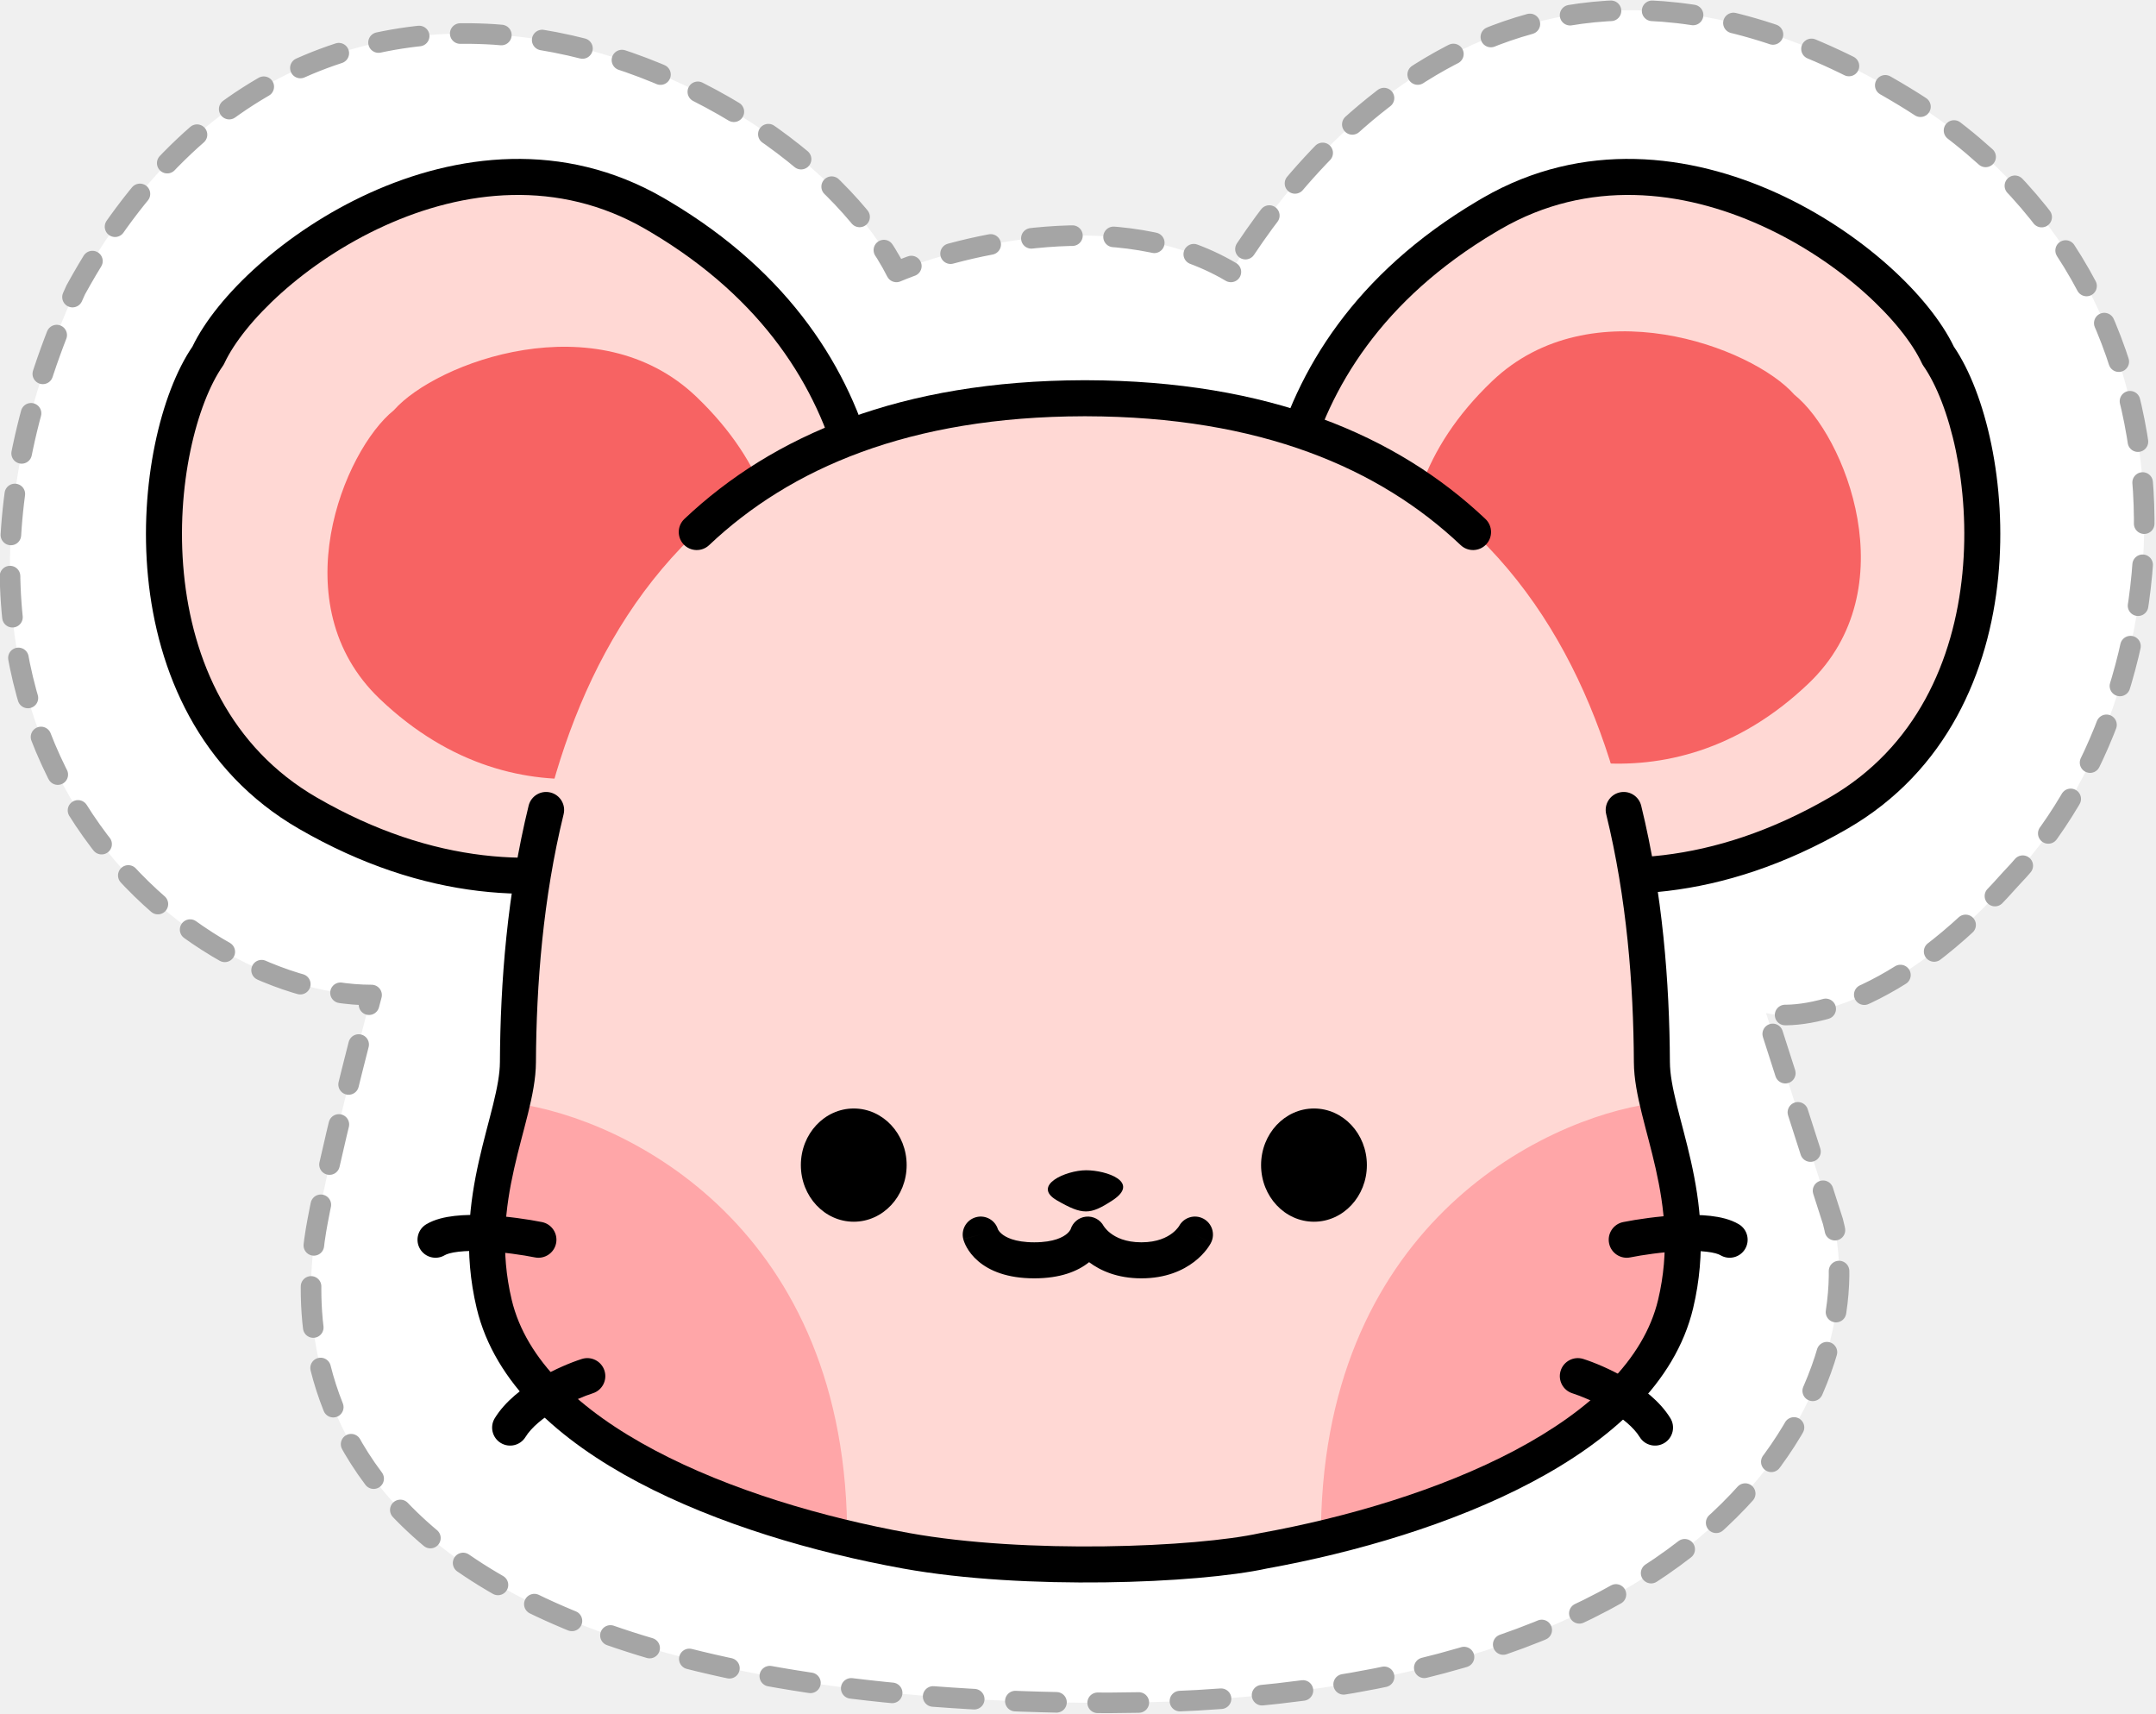
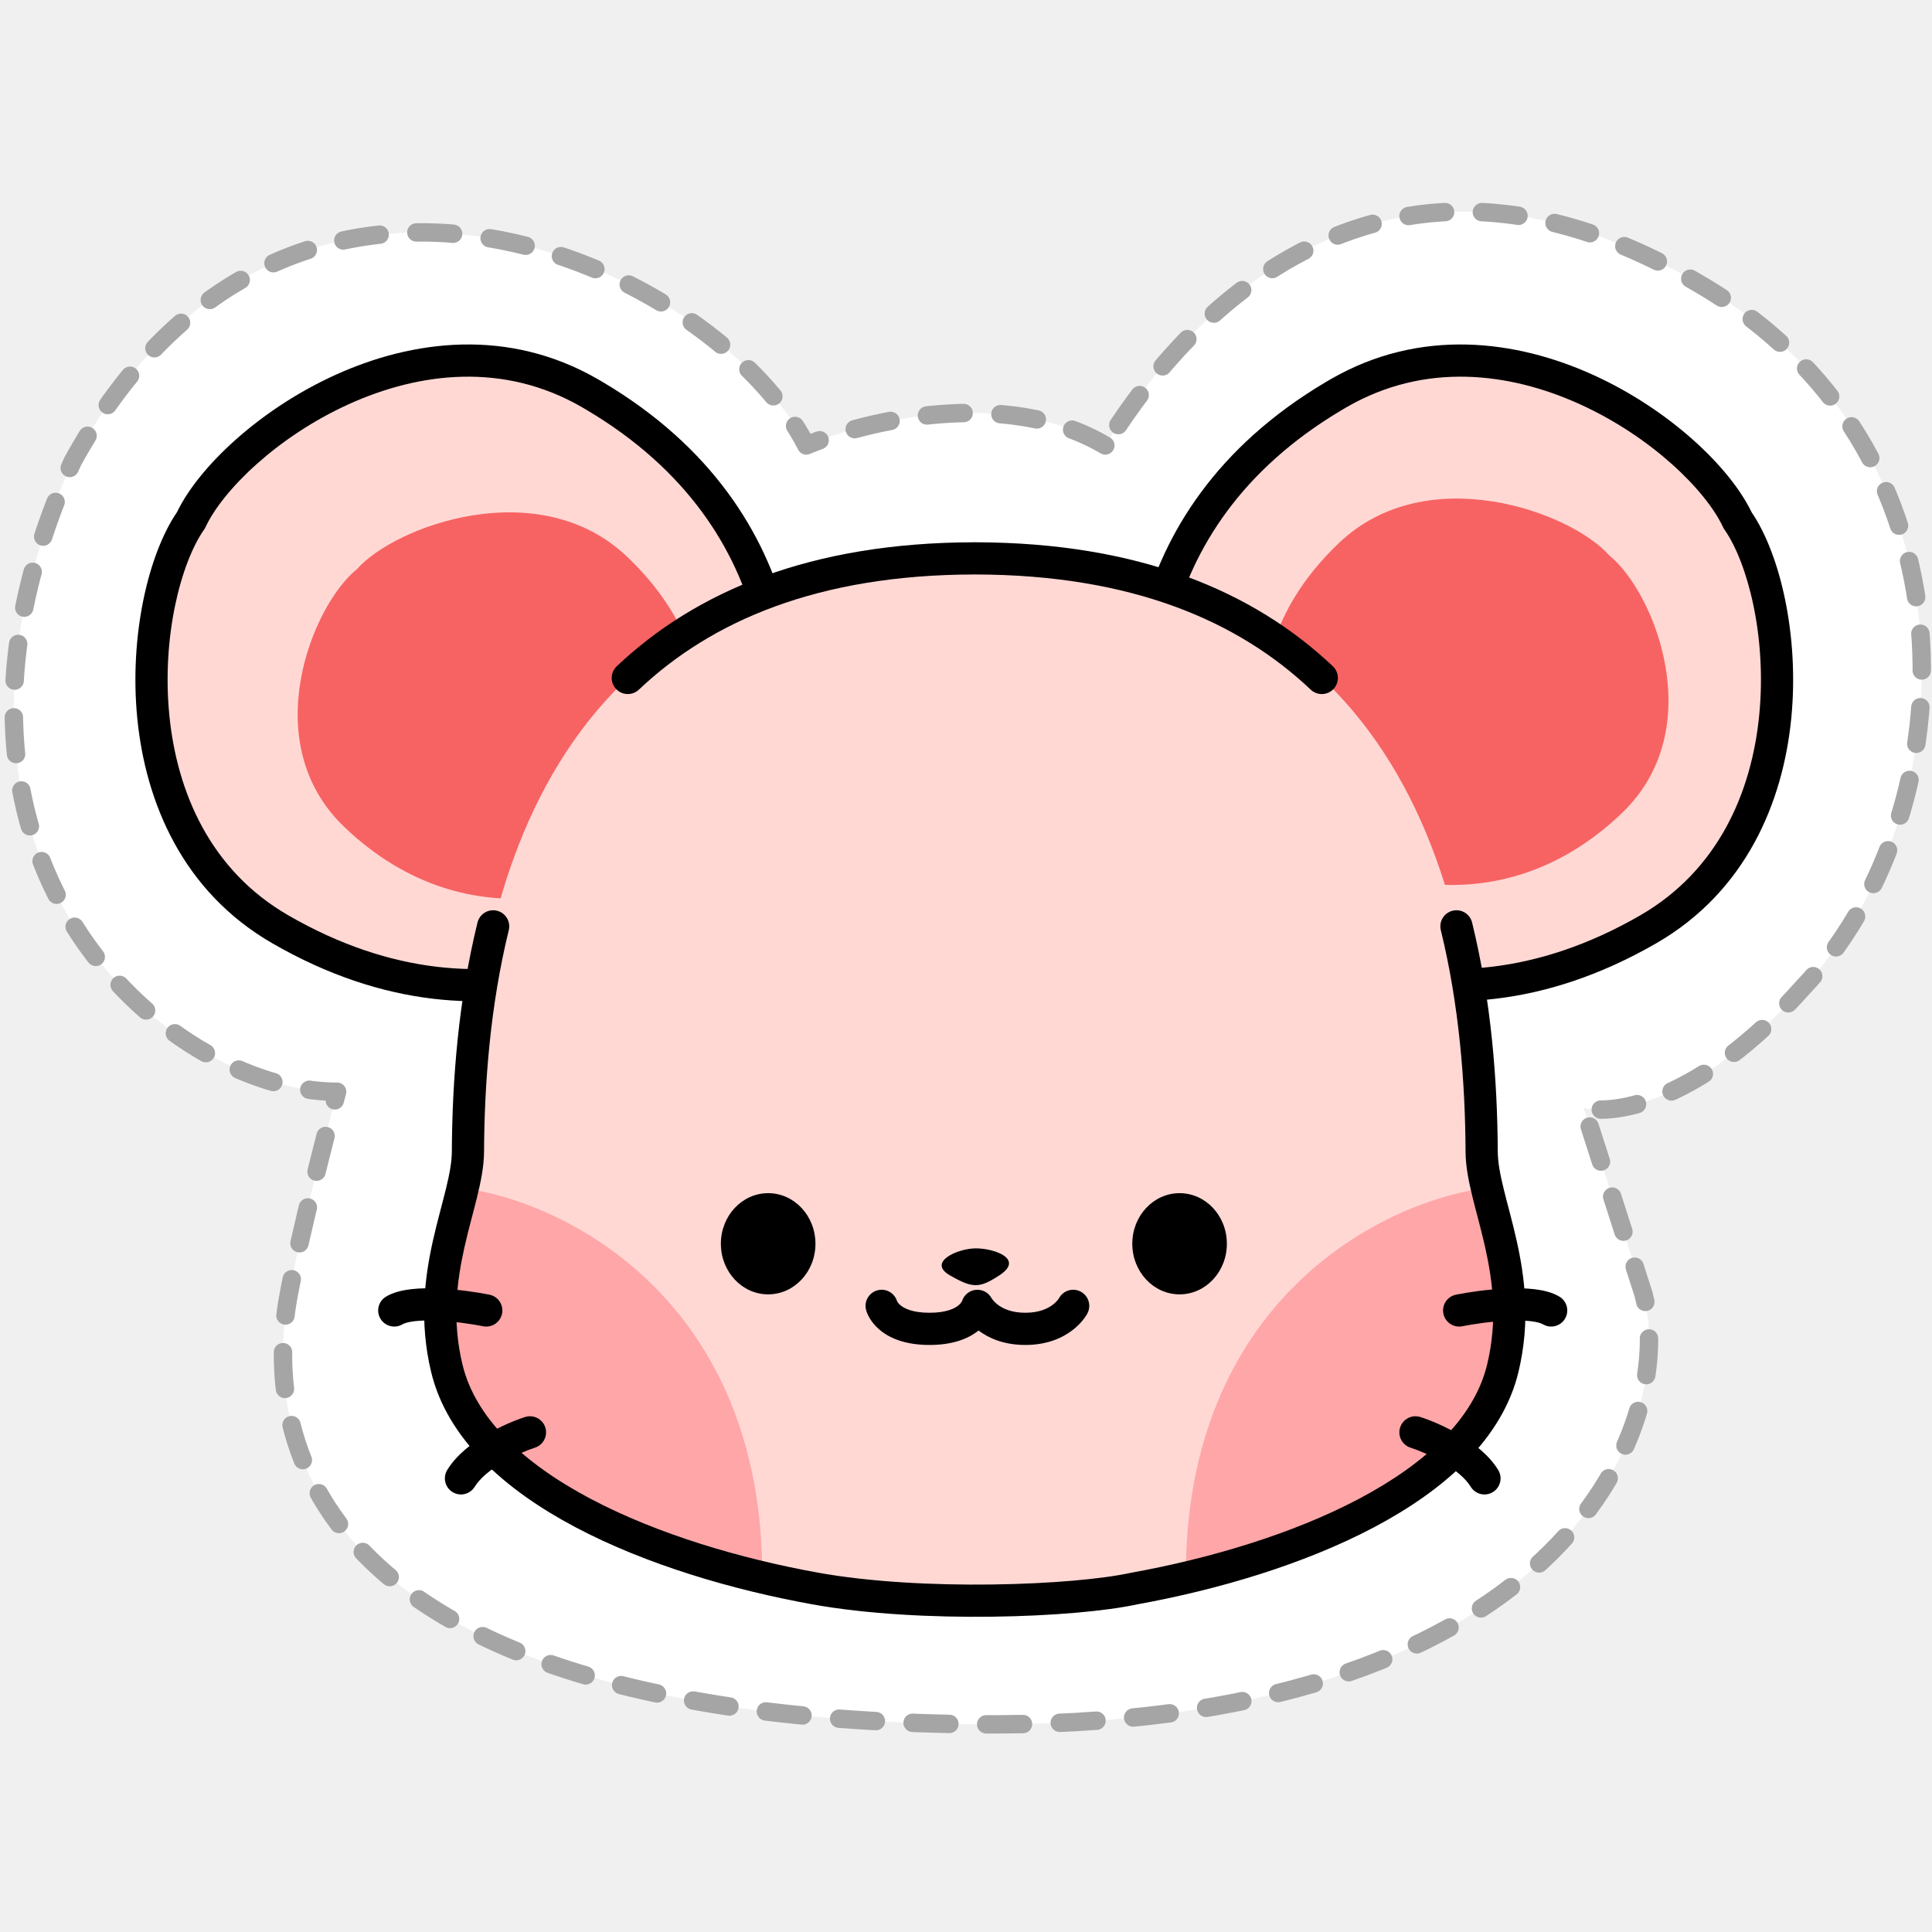
- <svg xmlns="http://www.w3.org/2000/svg" width="419" height="333" viewBox="0 0 419 333" fill="none">
-   <path d="M239.213 52.83C217.613 40.03 186.88 47.497 174.213 52.83C154.713 14.33 62.213 -30.17 14.713 56.33C-24.368 142.391 35.213 193.33 72.213 193.33C69.713 202.663 64.113 224.53 61.713 237.33C58.713 253.33 48.713 328.83 209.713 330.83C338.513 332.43 363.713 265.83 356.213 237.33L343.213 196.83C349.88 198.497 368.713 195.63 390.713 170.83C425.213 134.83 431.879 56.33 370.213 18.83C296.213 -26.17 252.713 30.83 239.213 52.83Z" fill="white" stroke="#A5A5A5" stroke-width="4" stroke-linecap="round" stroke-linejoin="round" stroke-dasharray="8 8" />
-   <path d="M50.737 55.178C63.524 40.185 112.31 21.48 142.22 50.953C185.293 93.398 163.08 142.307 151.633 154.203L151.641 154.211C151.575 154.276 151.504 154.34 151.435 154.406C151.368 154.474 151.304 154.543 151.237 154.609L151.229 154.601C139.157 165.881 89.523 187.77 46.45 145.325C16.54 115.852 35.522 67.778 50.737 55.178Z" fill="#FFD8D4" />
-   <path d="M365.688 55.325C380.793 68.018 399.637 116.448 369.945 146.14C327.186 188.899 277.914 166.847 265.93 155.484L265.922 155.492C265.856 155.426 265.793 155.356 265.726 155.288C265.657 155.221 265.587 155.157 265.521 155.091L265.529 155.083C254.166 143.1 232.115 93.827 274.874 51.068C304.565 21.377 352.996 40.22 365.688 55.325Z" fill="#FFD8D4" />
-   <path d="M76.549 79.697C84.762 70.367 116.099 58.729 135.312 77.067C162.979 103.477 148.711 133.91 141.358 141.312L141.363 141.317C141.321 141.357 141.275 141.397 141.231 141.438C141.188 141.481 141.146 141.524 141.104 141.564L141.099 141.56C133.345 148.578 101.463 162.198 73.795 135.788C54.583 117.449 66.776 87.536 76.549 79.697Z" fill="#F76363" />
-   <path d="M348.73 76.697C340.517 67.367 309.18 55.729 289.968 74.067C262.3 100.477 276.569 130.91 283.921 138.312L283.916 138.317C283.959 138.357 284.004 138.397 284.048 138.438C284.092 138.481 284.133 138.524 284.176 138.564L284.181 138.56C291.935 145.578 323.817 159.198 351.484 132.788C370.696 114.449 358.504 84.536 348.73 76.697Z" fill="#F76363" />
-   <path d="M355.509 154.975C372.429 145.206 379.728 128.251 381.375 111.4C383.037 94.384 378.848 78.318 373.803 71.101C373.687 70.936 373.586 70.76 373.501 70.578C369.773 62.6 357.954 50.939 342.387 43.871C326.97 36.871 308.637 34.715 291.716 44.483L290.657 45.103C268.616 58.176 258.206 75.412 253.996 91.633C253.511 93.504 251.601 94.627 249.73 94.141C247.859 93.656 246.735 91.745 247.221 89.874C251.874 71.945 263.386 53.142 287.079 39.087L288.216 38.421C307.696 27.175 328.536 29.894 345.281 37.496C361.723 44.962 374.962 57.467 379.71 67.341C385.887 76.389 390.098 94.108 388.342 112.08C386.553 130.383 378.489 149.791 359.009 161.037C334.545 175.162 312.088 175.827 293.951 170.813C292.088 170.299 290.995 168.371 291.51 166.508C292.025 164.645 293.953 163.552 295.816 164.067C312.225 168.603 332.74 168.121 355.509 154.975Z" fill="black" />
-   <path d="M61.601 154.975C44.68 145.206 37.381 128.251 35.735 111.4C34.072 94.384 38.261 78.318 43.307 71.101C43.422 70.936 43.523 70.76 43.609 70.578C47.336 62.6 59.155 50.939 74.722 43.871C90.14 36.871 108.473 34.715 125.393 44.483L126.452 45.103C148.494 58.176 158.903 75.412 163.113 91.633C163.599 93.504 165.509 94.627 167.38 94.141C169.251 93.656 170.374 91.745 169.889 89.874C165.236 71.945 153.724 53.142 130.03 39.087L128.893 38.421C109.413 27.175 88.573 29.894 71.829 37.496C55.386 44.962 42.147 57.467 37.399 67.341C31.222 76.389 27.011 94.108 28.767 112.08C30.556 130.383 38.621 149.791 58.101 161.037C82.564 175.162 105.022 175.827 123.158 170.813C125.021 170.299 126.114 168.371 125.599 166.508C125.084 164.645 123.156 163.552 121.293 164.067C104.884 168.603 84.369 168.121 61.601 154.975Z" fill="black" />
-   <path d="M211.043 77.376C305.23 77.591 320.772 153.066 321.029 206.374C321.082 217.358 330.529 232.874 325.64 253.374C316.952 289.8 244.102 305.475 210.841 304.379C177.581 305.475 104.731 289.8 96.043 253.374C91.154 232.874 100.602 217.358 100.655 206.374C100.912 153.066 116.454 77.591 210.64 77.376V77.374C210.707 77.374 210.774 77.375 210.841 77.375C210.909 77.375 210.976 77.374 211.043 77.374V77.376Z" fill="#FFD8D4" />
-   <path d="M164.639 299.374C165.039 238.574 121.806 217.374 100.139 214.374C95.139 222.04 92.748 247.874 96.639 255.874C105.639 274.374 116.639 284.374 164.639 299.374Z" fill="#FFA6A8" />
-   <path d="M256.707 299.374C256.307 238.574 299.541 217.374 321.207 214.374C326.207 222.04 328.599 247.874 324.707 255.874C315.707 274.374 304.707 284.374 256.707 299.374Z" fill="#FFA6A8" />
-   <path d="M314.717 153.974C316.595 153.514 318.49 154.663 318.951 156.541C323.112 173.517 324.455 190.907 324.53 206.357C324.541 208.662 325.051 211.35 325.859 214.633C326.624 217.744 327.723 221.626 328.603 225.538C330.418 233.611 331.663 243.207 329.044 254.185C325.555 268.815 312.945 279.902 297.67 287.988C282.3 296.125 263.503 301.621 246.245 304.746C239.426 306.238 227.593 307.28 214.689 307.446C201.715 307.613 187.353 306.899 175.517 304.76C158.237 301.638 139.407 296.138 124.013 287.988C108.739 279.902 96.129 268.815 92.639 254.185C90.021 243.207 91.266 233.611 93.082 225.538C93.961 221.626 95.06 217.744 95.826 214.633C96.633 211.35 97.144 208.662 97.155 206.357C97.229 190.907 98.572 173.517 102.734 156.541C103.194 154.663 105.089 153.514 106.966 153.974C108.844 154.435 109.993 156.33 109.533 158.207C105.543 174.481 104.228 191.287 104.155 206.39C104.139 209.578 103.448 212.949 102.623 216.305C101.755 219.833 100.788 223.171 99.911 227.073C98.212 234.629 97.178 243.041 99.449 252.562C102.231 264.228 112.612 274.032 127.289 281.802C141.846 289.508 159.928 294.831 176.762 297.873C187.996 299.903 201.87 300.611 214.598 300.447C227.364 300.283 238.671 299.244 244.792 297.898C244.835 297.889 244.879 297.881 244.922 297.873C261.756 294.831 279.838 289.508 294.395 281.802C309.072 274.032 319.452 264.228 322.235 252.562C324.506 243.041 323.472 234.629 321.773 227.073C320.895 223.171 319.929 219.833 319.061 216.305C318.235 212.949 317.545 209.578 317.53 206.39C317.457 191.287 316.142 174.481 312.152 158.207C311.692 156.33 312.84 154.435 314.717 153.974ZM211.138 73.877C246.521 73.975 271.424 84.504 288.68 100.832C290.084 102.16 290.145 104.375 288.817 105.779C287.488 107.183 285.273 107.244 283.869 105.916C268.102 90.997 244.987 80.953 211.036 80.876C211.016 80.876 210.996 80.874 210.976 80.874C210.917 80.874 211.064 80.874 210.846 80.875H210.838C210.62 80.874 210.767 80.874 210.708 80.874C210.688 80.874 210.668 80.876 210.648 80.876C176.696 80.953 153.582 90.997 137.815 105.916C136.411 107.244 134.195 107.183 132.867 105.779C131.539 104.375 131.6 102.16 133.004 100.832C150.261 84.504 175.163 73.975 210.544 73.877C210.576 73.876 210.608 73.874 210.64 73.874C210.688 73.874 210.733 73.874 210.765 73.875H210.918C210.951 73.874 210.997 73.874 211.044 73.874C211.076 73.874 211.107 73.876 211.138 73.877Z" fill="black" />
-   <path d="M88.352 236.243C90.272 236.024 92.378 236.01 94.423 236.102C98.512 236.287 102.693 236.916 105.326 237.442C107.221 237.821 108.45 239.665 108.071 241.56C107.692 243.456 105.848 244.685 103.953 244.306C101.586 243.832 97.766 243.261 94.106 243.096C92.276 243.013 90.569 243.036 89.145 243.198C87.645 243.369 86.799 243.659 86.44 243.875C84.783 244.869 82.633 244.332 81.638 242.675C80.644 241.017 81.181 238.867 82.839 237.873C84.48 236.888 86.509 236.453 88.352 236.243Z" fill="black" />
-   <path d="M113.078 264.039C114.92 263.453 116.888 264.47 117.475 266.312C118.061 268.154 117.043 270.122 115.201 270.709C113.596 271.22 110.888 272.317 108.241 273.877C105.53 275.475 103.276 277.329 102.12 279.208C101.107 280.854 98.952 281.367 97.306 280.354C95.659 279.341 95.146 277.186 96.159 275.54C98.203 272.218 101.616 269.656 104.688 267.846C107.824 265.998 111.017 264.695 113.078 264.039Z" fill="black" />
-   <path d="M332.427 236.243C330.507 236.024 328.401 236.01 326.357 236.102C322.267 236.287 318.087 236.916 315.453 237.442C313.558 237.821 312.329 239.665 312.708 241.56C313.087 243.456 314.931 244.685 316.826 244.306C319.193 243.832 323.013 243.261 326.673 243.096C328.504 243.013 330.21 243.036 331.634 243.198C333.134 243.369 333.98 243.659 334.339 243.875C335.997 244.869 338.146 244.332 339.141 242.675C340.135 241.017 339.598 238.867 337.941 237.873C336.3 236.888 334.27 236.453 332.427 236.243Z" fill="black" />
-   <path d="M307.701 264.039C305.859 263.453 303.891 264.47 303.305 266.312C302.719 268.154 303.736 270.122 305.578 270.709C307.183 271.22 309.891 272.317 312.538 273.877C315.25 275.475 317.503 277.329 318.659 279.208C319.672 280.854 321.827 281.367 323.474 280.354C325.12 279.341 325.633 277.186 324.62 275.54C322.576 272.218 319.163 269.656 316.092 267.846C312.955 265.998 309.762 264.695 307.701 264.039Z" fill="black" />
-   <path d="M176.2 226.374C176.2 232.449 171.598 237.374 165.92 237.374C160.242 237.374 155.64 232.449 155.64 226.374C155.64 220.299 160.242 215.374 165.92 215.374C171.598 215.374 176.2 220.299 176.2 226.374Z" fill="black" />
-   <path d="M265.64 226.374C265.64 232.449 261.037 237.374 255.359 237.374C249.682 237.374 245.079 232.449 245.079 226.374C245.079 220.299 249.682 215.374 255.359 215.374C261.037 215.374 265.64 220.299 265.64 226.374Z" fill="black" />
-   <path d="M189.722 236.484C191.538 236.017 193.386 237.065 193.935 238.837C193.943 238.854 193.96 238.891 193.988 238.942C194.074 239.094 194.267 239.386 194.651 239.714C195.365 240.324 197.111 241.374 201.002 241.374C204.892 241.374 206.638 240.324 207.353 239.714C207.736 239.386 207.93 239.094 208.015 238.942C208.05 238.88 208.067 238.84 208.072 238.828C208.485 237.51 209.637 236.55 211.021 236.395C212.46 236.234 213.848 236.976 214.516 238.259C214.513 238.255 214.512 238.251 214.51 238.247C214.506 238.239 214.502 238.232 214.499 238.226C214.493 238.215 214.489 238.208 214.487 238.205C214.49 238.208 214.494 238.217 214.503 238.231C214.532 238.277 214.596 238.376 214.7 238.51C214.909 238.78 215.27 239.184 215.812 239.601C216.851 240.402 218.71 241.374 221.819 241.374C224.929 241.374 226.787 240.402 227.827 239.601C228.369 239.184 228.73 238.78 228.939 238.51C229.043 238.376 229.107 238.277 229.136 238.231C229.15 238.209 229.155 238.2 229.153 238.205C229.151 238.208 229.146 238.215 229.14 238.226C229.137 238.232 229.133 238.239 229.129 238.247C229.127 238.251 229.125 238.255 229.123 238.259C230.011 236.551 232.114 235.879 233.828 236.76C235.547 237.644 236.224 239.754 235.341 241.473L232.229 239.874C235.19 241.396 235.333 241.472 235.339 241.477C235.339 241.478 235.338 241.48 235.337 241.481C235.336 241.484 235.335 241.487 235.333 241.49C235.33 241.496 235.327 241.501 235.323 241.508C235.317 241.52 235.309 241.534 235.301 241.549C235.285 241.58 235.266 241.615 235.243 241.655C235.198 241.734 235.141 241.832 235.069 241.946C234.927 242.173 234.73 242.465 234.471 242.799C233.953 243.467 233.18 244.313 232.1 245.146C229.895 246.845 226.548 248.374 221.819 248.374C217.173 248.374 213.862 246.896 211.656 245.233C209.439 247.023 206.047 248.374 201.002 248.374C195.769 248.374 192.31 246.923 190.101 245.034C189.022 244.112 188.325 243.154 187.884 242.368C187.665 241.977 187.51 241.63 187.403 241.353C187.349 241.214 187.306 241.092 187.274 240.99C187.257 240.939 187.244 240.893 187.233 240.852C187.227 240.832 187.221 240.812 187.216 240.795C187.214 240.786 187.211 240.776 187.209 240.768C187.208 240.764 187.207 240.76 187.206 240.757C187.206 240.755 187.205 240.752 187.204 240.751C187.204 240.748 187.226 240.739 190.593 239.874L187.203 240.745C186.722 238.873 187.85 236.965 189.722 236.484ZM193.981 238.998C193.98 238.997 193.98 238.993 193.98 238.991C193.979 238.987 193.978 238.984 193.977 238.98C193.975 238.973 193.974 238.967 193.972 238.961C193.968 238.948 193.964 238.935 193.961 238.924L193.981 238.998ZM208.059 238.87C208.054 238.884 208.048 238.902 208.042 238.924C208.039 238.935 208.036 238.948 208.032 238.961C208.031 238.967 208.028 238.973 208.027 238.98C208.026 238.984 208.025 238.987 208.024 238.991C208.023 238.992 208.023 238.995 208.023 238.996C208.037 238.939 208.055 238.884 208.072 238.829C208.07 238.835 208.065 238.849 208.059 238.87Z" fill="black" />
-   <path d="M205.417 233.233C210.407 236.106 211.844 236.068 216.191 233.233C221.672 229.658 215.057 227.374 211.087 227.374C207.118 227.374 200.427 230.36 205.417 233.233Z" fill="black" />
+ <svg xmlns="http://www.w3.org/2000/svg" width="420" height="420" viewBox="0 0 420 420" fill="none">
+   <path d="M240.284 96.839C218.684 84.039 187.951 91.506 175.284 96.839C155.784 58.339 63.284 13.839 15.784 100.339C-23.298 186.401 36.284 237.339 73.284 237.339C70.784 246.672 65.184 268.539 62.784 281.339C59.784 297.339 49.784 372.839 210.784 374.839C339.584 376.439 364.784 309.839 357.284 281.339L344.284 240.839C350.951 242.506 369.784 239.639 391.784 214.839C426.284 178.839 432.95 100.339 371.284 62.839C297.284 17.839 253.784 74.839 240.284 96.839Z" fill="white" stroke="#A5A5A5" stroke-width="4" stroke-linecap="round" stroke-linejoin="round" stroke-dasharray="8 8" />
+   <path d="M51.808 99.188C64.594 84.194 113.381 65.489 143.291 94.962C186.364 137.407 164.151 186.317 152.704 198.212L152.712 198.22C152.645 198.285 152.575 198.349 152.506 198.415C152.439 198.483 152.374 198.553 152.308 198.618L152.3 198.61C140.228 209.89 90.594 231.779 47.52 189.334C17.611 159.861 36.593 111.787 51.808 99.188Z" fill="#FFD8D4" />
+   <path d="M366.759 99.334C381.864 112.027 400.707 160.457 371.016 190.149C328.257 232.908 278.985 210.857 267.001 199.494L266.993 199.501C266.927 199.435 266.863 199.366 266.797 199.297C266.728 199.23 266.658 199.166 266.592 199.1L266.6 199.092C255.237 187.109 233.186 137.837 275.945 95.078C305.636 65.386 354.066 84.23 366.759 99.334Z" fill="#FFD8D4" />
+   <path d="M77.62 123.706C85.833 114.377 117.17 102.738 136.382 121.077C164.05 147.487 149.782 177.92 142.429 185.321L142.434 185.326C142.391 185.367 142.346 185.406 142.302 185.447C142.259 185.49 142.217 185.533 142.174 185.574L142.169 185.569C134.415 192.587 102.533 206.207 74.866 179.797C55.654 161.458 67.847 131.546 77.62 123.706Z" fill="#F76363" />
+   <path d="M349.801 120.706C341.588 111.377 310.251 99.738 291.038 118.077C263.371 144.487 277.639 174.92 284.992 182.321L284.987 182.326C285.03 182.367 285.075 182.406 285.119 182.447C285.162 182.49 285.204 182.533 285.246 182.574L285.251 182.569C293.006 189.587 324.888 203.207 352.555 176.797C371.767 158.458 359.574 128.546 349.801 120.706Z" fill="#F76363" />
+   <path d="M356.58 198.985C373.5 189.216 380.799 172.261 382.446 155.409C384.108 138.393 379.919 122.327 374.874 115.11C374.758 114.945 374.657 114.77 374.571 114.587C370.844 106.609 359.025 94.948 343.458 87.88C328.04 80.88 309.708 78.724 292.787 88.493L291.728 89.112C269.686 102.185 259.277 119.421 255.067 135.642C254.582 137.513 252.671 138.636 250.8 138.151C248.929 137.665 247.806 135.754 248.292 133.883C252.944 115.955 264.457 97.152 288.15 83.096L289.287 82.431C308.767 71.184 329.607 73.903 346.352 81.506C362.794 88.971 376.033 101.477 380.781 111.35C386.958 120.398 391.169 138.117 389.413 156.09C387.624 174.392 379.559 193.8 360.08 205.047C335.616 219.171 313.158 219.836 295.022 214.823C293.159 214.308 292.066 212.38 292.581 210.517C293.096 208.654 295.024 207.561 296.887 208.076C313.296 212.612 333.811 212.13 356.58 198.985Z" fill="black" />
+   <path d="M62.671 198.985C45.751 189.216 38.452 172.261 36.805 155.409C35.143 138.393 39.332 122.327 44.377 115.11C44.493 114.945 44.594 114.77 44.68 114.587C48.407 106.609 60.226 94.948 75.793 87.88C91.211 80.88 109.543 78.724 126.464 88.493L127.523 89.112C149.565 102.185 159.974 119.421 164.184 135.642C164.669 137.513 166.58 138.636 168.451 138.151C170.322 137.665 171.445 135.754 170.959 133.883C166.307 115.955 154.794 97.152 131.101 83.096L129.964 82.431C110.484 71.184 89.644 73.903 72.899 81.506C56.457 88.971 43.218 101.477 38.47 111.35C32.293 120.398 28.082 138.117 29.838 156.09C31.627 174.392 39.691 193.8 59.171 205.047C83.635 219.171 106.093 219.836 124.229 214.823C126.092 214.308 127.185 212.38 126.67 210.517C126.155 208.654 124.227 207.561 122.364 208.076C105.955 212.612 85.44 212.13 62.671 198.985Z" fill="black" />
+   <path d="M212.114 121.385C306.301 121.6 321.842 197.075 322.1 250.383C322.153 261.368 331.6 276.883 326.711 297.383C318.023 333.809 245.172 349.484 211.912 348.388C178.651 349.484 105.802 333.809 97.114 297.383C92.225 276.883 101.673 261.368 101.726 250.383C101.983 197.075 117.525 121.6 211.711 121.385V121.383C211.778 121.383 211.845 121.384 211.912 121.384C211.979 121.384 212.047 121.383 212.114 121.383V121.385Z" fill="#FFD8D4" />
+   <path d="M165.71 343.383C166.11 282.583 122.877 261.383 101.21 258.383C96.21 266.05 93.818 291.883 97.71 299.883C106.71 318.383 117.71 328.383 165.71 343.383Z" fill="#FFA6A8" />
+   <path d="M257.778 343.383C257.378 282.583 300.611 261.383 322.278 258.383C327.278 266.05 329.67 291.883 325.778 299.883C316.778 318.383 305.778 328.383 257.778 343.383Z" fill="#FFA6A8" />
+   <path d="M315.788 197.984C317.666 197.523 319.561 198.673 320.021 200.55C324.183 217.526 325.526 234.916 325.601 250.366C325.612 252.671 326.122 255.359 326.93 258.642C327.695 261.753 328.794 265.635 329.674 269.547C331.489 277.62 332.734 287.216 330.115 298.195C326.626 312.824 314.015 323.911 298.741 331.997C283.371 340.134 264.574 345.63 247.315 348.755C240.497 350.247 228.664 351.289 215.76 351.455C202.786 351.623 188.424 350.909 176.588 348.77C159.308 345.647 140.478 340.147 125.084 331.997C109.81 323.911 97.199 312.824 93.71 298.195C91.092 287.216 92.337 277.62 94.152 269.547C95.032 265.635 96.131 261.753 96.897 258.642C97.704 255.359 98.214 252.671 98.226 250.366C98.3 234.916 99.643 217.526 103.805 200.55C104.265 198.673 106.16 197.523 108.037 197.984C109.914 198.444 111.063 200.339 110.604 202.216C106.614 218.49 105.299 235.296 105.226 250.4C105.21 253.587 104.519 256.958 103.693 260.315C102.825 263.843 101.859 267.18 100.981 271.082C99.282 278.638 98.249 287.05 100.52 296.572C103.302 308.238 113.682 318.041 128.359 325.811C142.917 333.517 160.999 338.84 177.833 341.882C189.066 343.912 202.941 344.62 215.669 344.456C228.434 344.292 239.742 343.254 245.863 341.907C245.906 341.898 245.95 341.89 245.993 341.882C262.827 338.84 280.909 333.517 295.466 325.811C310.143 318.041 320.523 308.238 323.306 296.572C325.577 287.05 324.543 278.638 322.844 271.082C321.966 267.18 321 263.843 320.132 260.315C319.306 256.958 318.616 253.587 318.601 250.4C318.528 235.296 317.212 218.49 313.223 202.216C312.763 200.339 313.911 198.444 315.788 197.984ZM212.209 117.886C247.592 117.984 272.495 128.513 289.751 144.841C291.155 146.17 291.216 148.384 289.888 149.788C288.559 151.192 286.344 151.254 284.939 149.925C269.172 135.006 246.058 124.963 212.106 124.885C212.087 124.885 212.067 124.883 212.047 124.883C211.988 124.883 212.134 124.884 211.917 124.884H211.909C211.691 124.884 211.838 124.883 211.778 124.883C211.759 124.883 211.739 124.885 211.719 124.885C177.767 124.963 154.653 135.006 138.886 149.925C137.482 151.254 135.266 151.192 133.938 149.788C132.609 148.384 132.671 146.169 134.075 144.841C151.331 128.513 176.233 117.984 211.615 117.886C211.647 117.885 211.679 117.883 211.711 117.883C211.758 117.883 211.803 117.884 211.836 117.884H211.989C212.022 117.884 212.068 117.883 212.115 117.883C212.147 117.883 212.178 117.885 212.209 117.886Z" fill="black" />
+   <path d="M89.423 280.252C91.343 280.033 93.449 280.019 95.493 280.112C99.583 280.296 103.763 280.925 106.397 281.452C108.292 281.831 109.521 283.674 109.142 285.57C108.763 287.465 106.919 288.694 105.024 288.315C102.657 287.841 98.837 287.27 95.177 287.105C93.347 287.022 91.64 287.045 90.216 287.207C88.716 287.378 87.87 287.669 87.511 287.884C85.854 288.879 83.704 288.341 82.709 286.684C81.715 285.026 82.252 282.877 83.909 281.882C85.55 280.898 87.58 280.462 89.423 280.252Z" fill="black" />
+   <path d="M114.149 308.048C115.991 307.462 117.959 308.48 118.546 310.321C119.132 312.163 118.114 314.132 116.272 314.718C114.667 315.229 111.959 316.326 109.312 317.886C106.6 319.484 104.347 321.338 103.191 323.217C102.178 324.863 100.023 325.376 98.377 324.363C96.73 323.35 96.217 321.195 97.23 319.549C99.274 316.228 102.687 313.666 105.758 311.856C108.895 310.007 112.088 308.704 114.149 308.048Z" fill="black" />
+   <path d="M333.498 280.252C331.578 280.033 329.472 280.019 327.427 280.112C323.338 280.296 319.157 280.925 316.524 281.452C314.629 281.831 313.4 283.674 313.779 285.57C314.158 287.465 316.002 288.694 317.897 288.315C320.264 287.841 324.084 287.27 327.744 287.105C329.574 287.022 331.281 287.045 332.705 287.207C334.205 287.378 335.051 287.669 335.41 287.884C337.067 288.879 339.217 288.341 340.212 286.684C341.206 285.026 340.669 282.877 339.011 281.882C337.37 280.898 335.341 280.462 333.498 280.252Z" fill="black" />
+   <path d="M308.772 308.048C306.93 307.462 304.962 308.48 304.375 310.321C303.789 312.163 304.807 314.132 306.649 314.718C308.254 315.229 310.962 316.326 313.609 317.886C316.321 319.484 318.574 321.338 319.73 323.217C320.743 324.863 322.898 325.376 324.544 324.363C326.191 323.35 326.704 321.195 325.691 319.549C323.647 316.228 320.234 313.666 317.162 311.856C314.026 310.007 310.833 308.704 308.772 308.048Z" fill="black" />
+   <path d="M177.271 270.383C177.271 276.458 172.669 281.383 166.991 281.383C161.313 281.383 156.71 276.458 156.71 270.383C156.71 264.308 161.313 259.383 166.991 259.383C172.669 259.383 177.271 264.308 177.271 270.383Z" fill="black" />
+   <path d="M266.711 270.383C266.711 276.458 262.108 281.383 256.43 281.383C250.753 281.383 246.15 276.458 246.15 270.383C246.15 264.308 250.753 259.383 256.43 259.383C262.108 259.383 266.711 264.308 266.711 270.383Z" fill="black" />
+   <path d="M190.793 280.493C192.609 280.027 194.457 281.074 195.006 282.846C195.013 282.864 195.031 282.9 195.059 282.951C195.144 283.103 195.338 283.395 195.721 283.723C196.436 284.334 198.182 285.383 202.073 285.383C205.963 285.383 207.709 284.334 208.423 283.723C208.807 283.395 209 283.103 209.086 282.951C209.12 282.889 209.138 282.849 209.143 282.837C209.556 281.519 210.708 280.56 212.091 280.404C213.53 280.243 214.919 280.985 215.587 282.269C215.584 282.264 215.583 282.26 215.581 282.256C215.577 282.248 215.573 282.241 215.57 282.236C215.564 282.224 215.56 282.217 215.558 282.214C215.56 282.218 215.565 282.227 215.574 282.24C215.603 282.287 215.667 282.385 215.771 282.52C215.98 282.789 216.341 283.193 216.882 283.611C217.922 284.412 219.78 285.383 222.89 285.383C226 285.383 227.858 284.412 228.898 283.611C229.44 283.193 229.8 282.789 230.009 282.52C230.114 282.385 230.178 282.287 230.207 282.24C230.221 282.218 230.226 282.209 230.223 282.214C230.222 282.217 230.217 282.224 230.211 282.236C230.208 282.241 230.204 282.248 230.2 282.256C230.198 282.26 230.196 282.264 230.194 282.269C231.082 280.56 233.185 279.889 234.899 280.77C236.618 281.653 237.295 283.763 236.412 285.483L233.299 283.883C236.261 285.405 236.404 285.481 236.41 285.487C236.41 285.487 236.409 285.489 236.408 285.49C236.406 285.493 236.405 285.496 236.404 285.499C236.401 285.505 236.397 285.511 236.394 285.517C236.388 285.529 236.38 285.544 236.372 285.559C236.355 285.589 236.337 285.625 236.314 285.664C236.269 285.744 236.211 285.842 236.14 285.955C235.998 286.182 235.801 286.475 235.542 286.809C235.024 287.477 234.251 288.323 233.171 289.155C230.966 290.854 227.619 292.383 222.89 292.383C218.244 292.383 214.933 290.905 212.727 289.242C210.51 291.032 207.117 292.383 202.073 292.383C196.84 292.383 193.381 290.932 191.172 289.043C190.093 288.121 189.396 287.163 188.955 286.377C188.735 285.986 188.581 285.64 188.473 285.362C188.42 285.224 188.377 285.101 188.344 284.999C188.328 284.948 188.315 284.902 188.303 284.862C188.298 284.841 188.292 284.822 188.287 284.804C188.284 284.795 188.282 284.786 188.28 284.778C188.279 284.774 188.278 284.77 188.277 284.766C188.276 284.764 188.275 284.761 188.275 284.76C188.274 284.757 188.297 284.748 191.664 283.883L188.274 284.754C187.793 282.882 188.921 280.974 190.793 280.493ZM195.051 283.007C195.051 283.006 195.051 283.002 195.05 283C195.05 282.997 195.048 282.993 195.048 282.989C195.046 282.983 195.044 282.976 195.043 282.97C195.039 282.957 195.035 282.945 195.032 282.934L195.051 283.007ZM209.13 282.879C209.125 282.894 209.119 282.912 209.113 282.934C209.11 282.945 209.107 282.957 209.103 282.97C209.101 282.976 209.099 282.983 209.097 282.989C209.096 282.993 209.095 282.997 209.094 283C209.094 283.002 209.094 283.004 209.093 283.005C209.108 282.949 209.126 282.893 209.143 282.838C209.141 282.845 209.136 282.858 209.13 282.879Z" fill="black" />
+   <path d="M206.488 277.242C211.478 280.115 212.914 280.078 217.262 277.242C222.743 273.668 216.128 271.383 212.158 271.383C208.189 271.383 201.498 274.369 206.488 277.242Z" fill="black" />
</svg>
